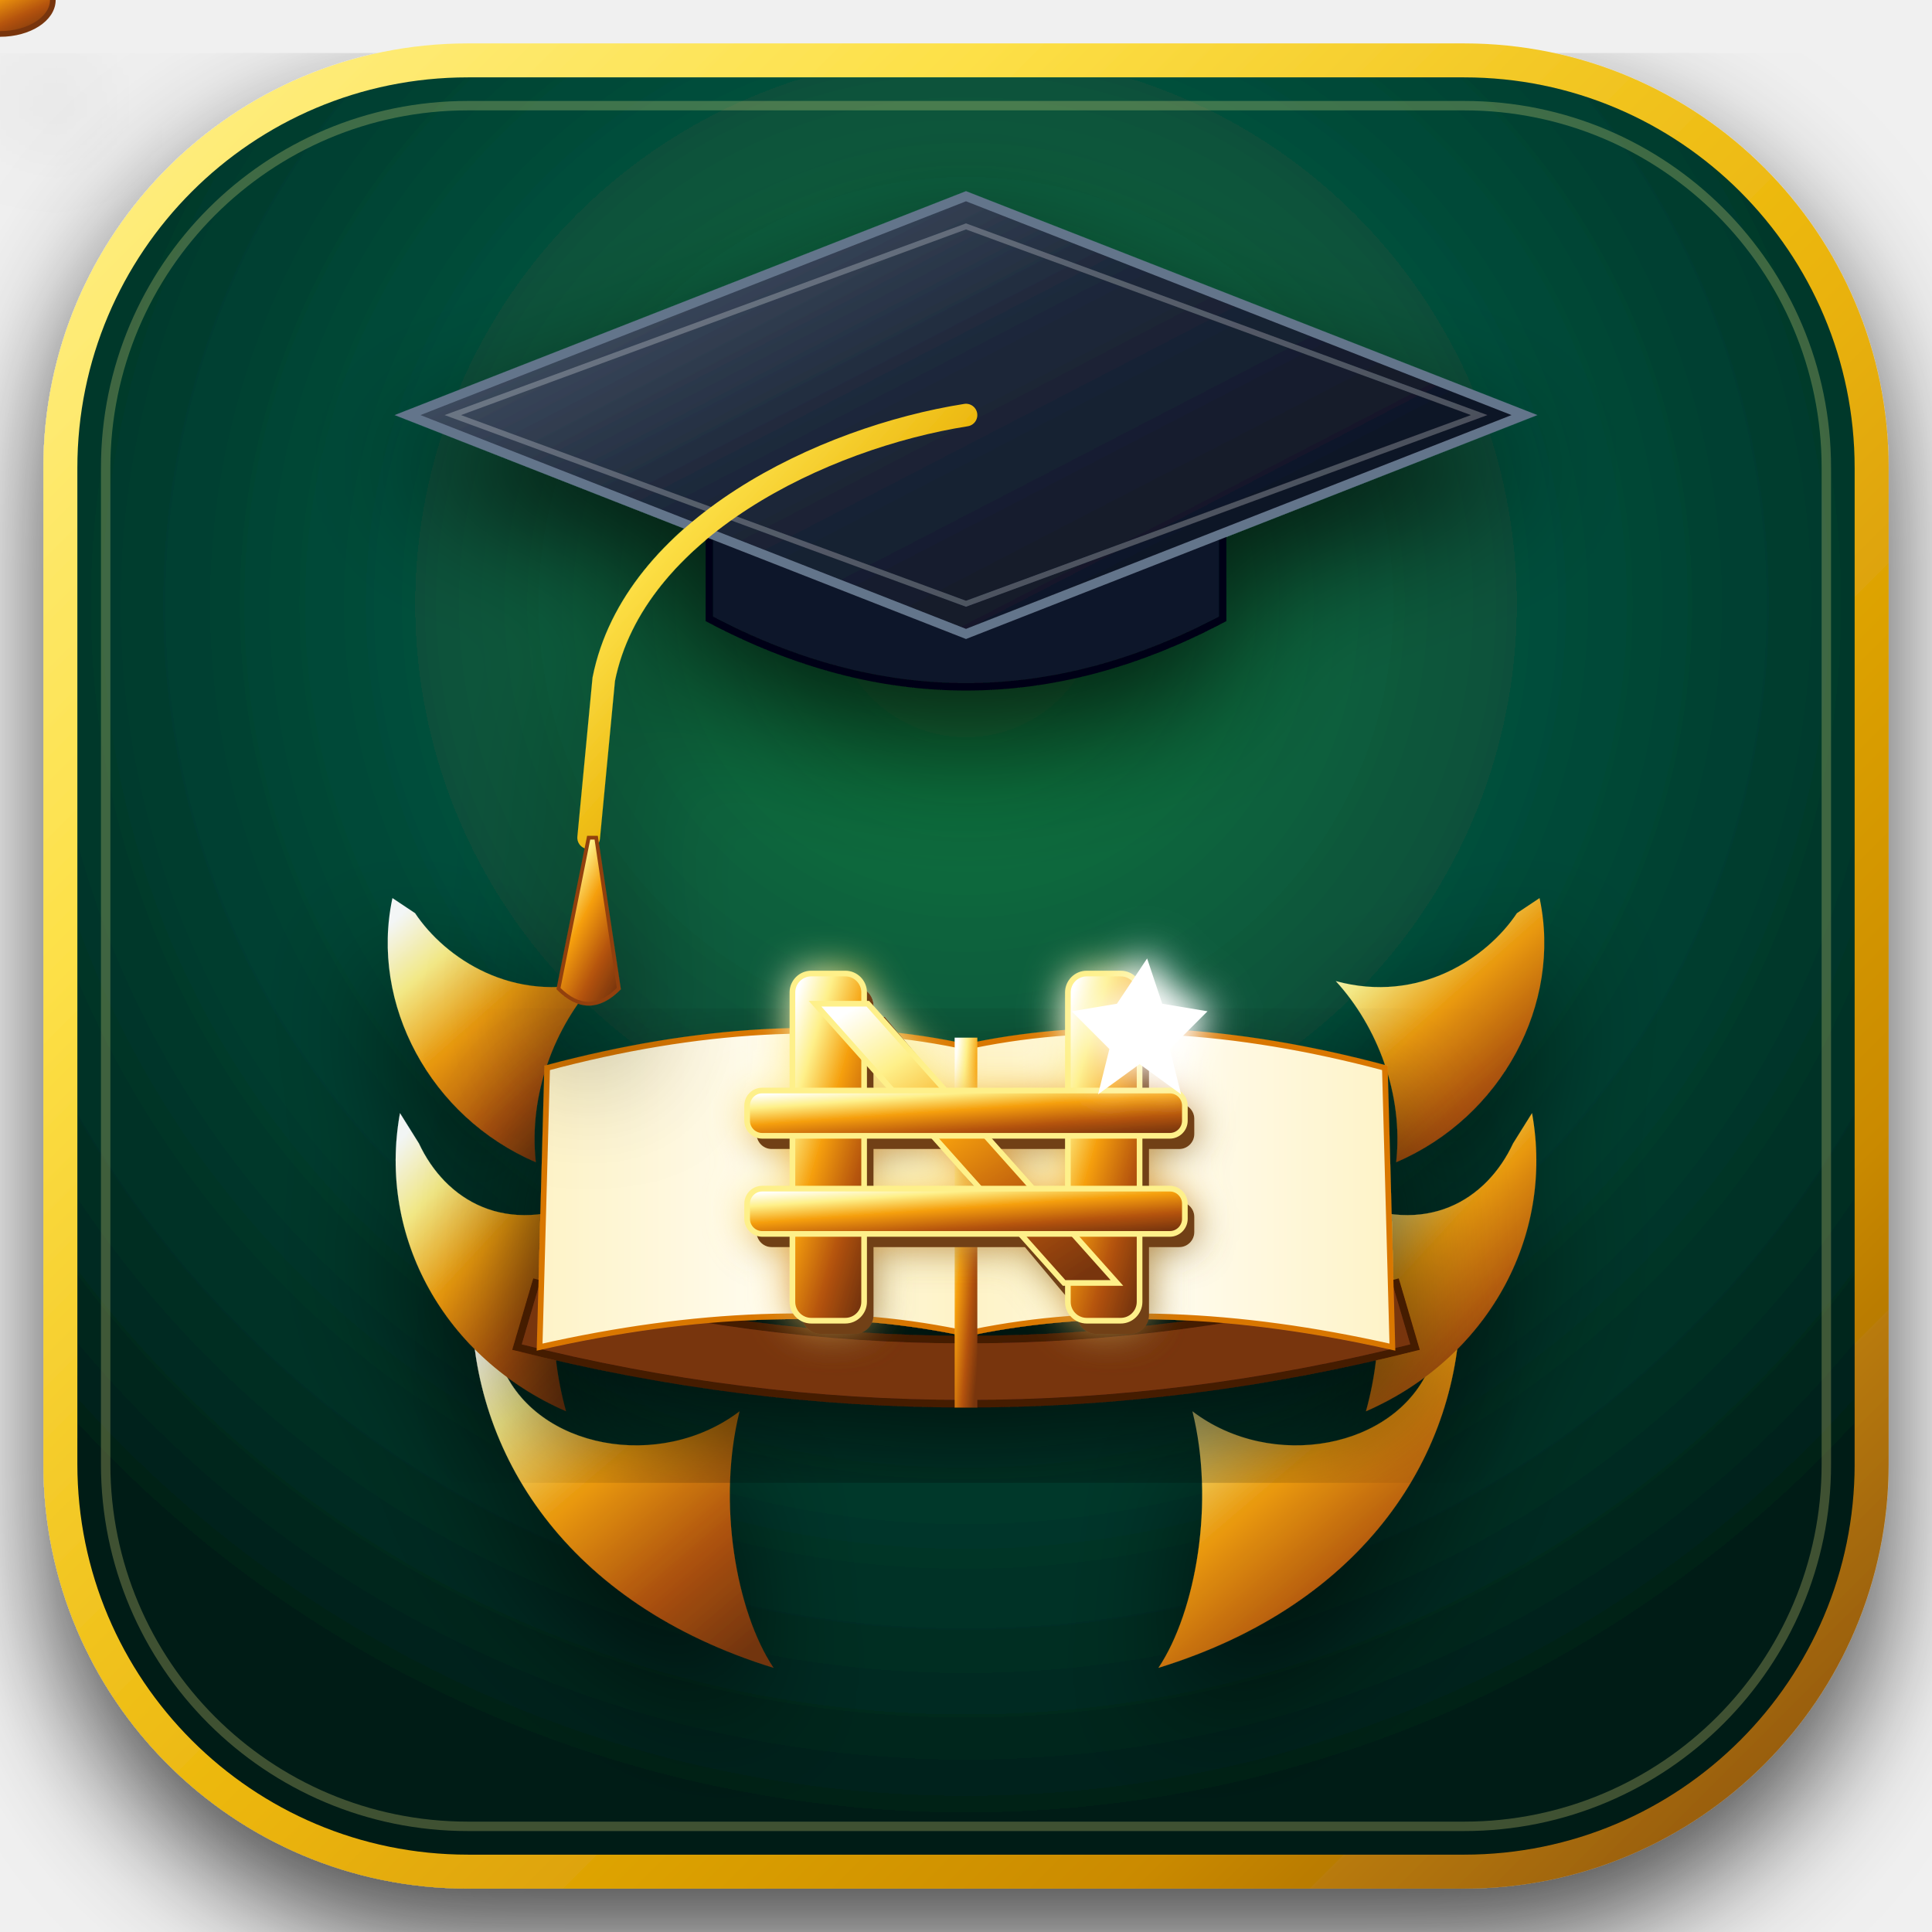
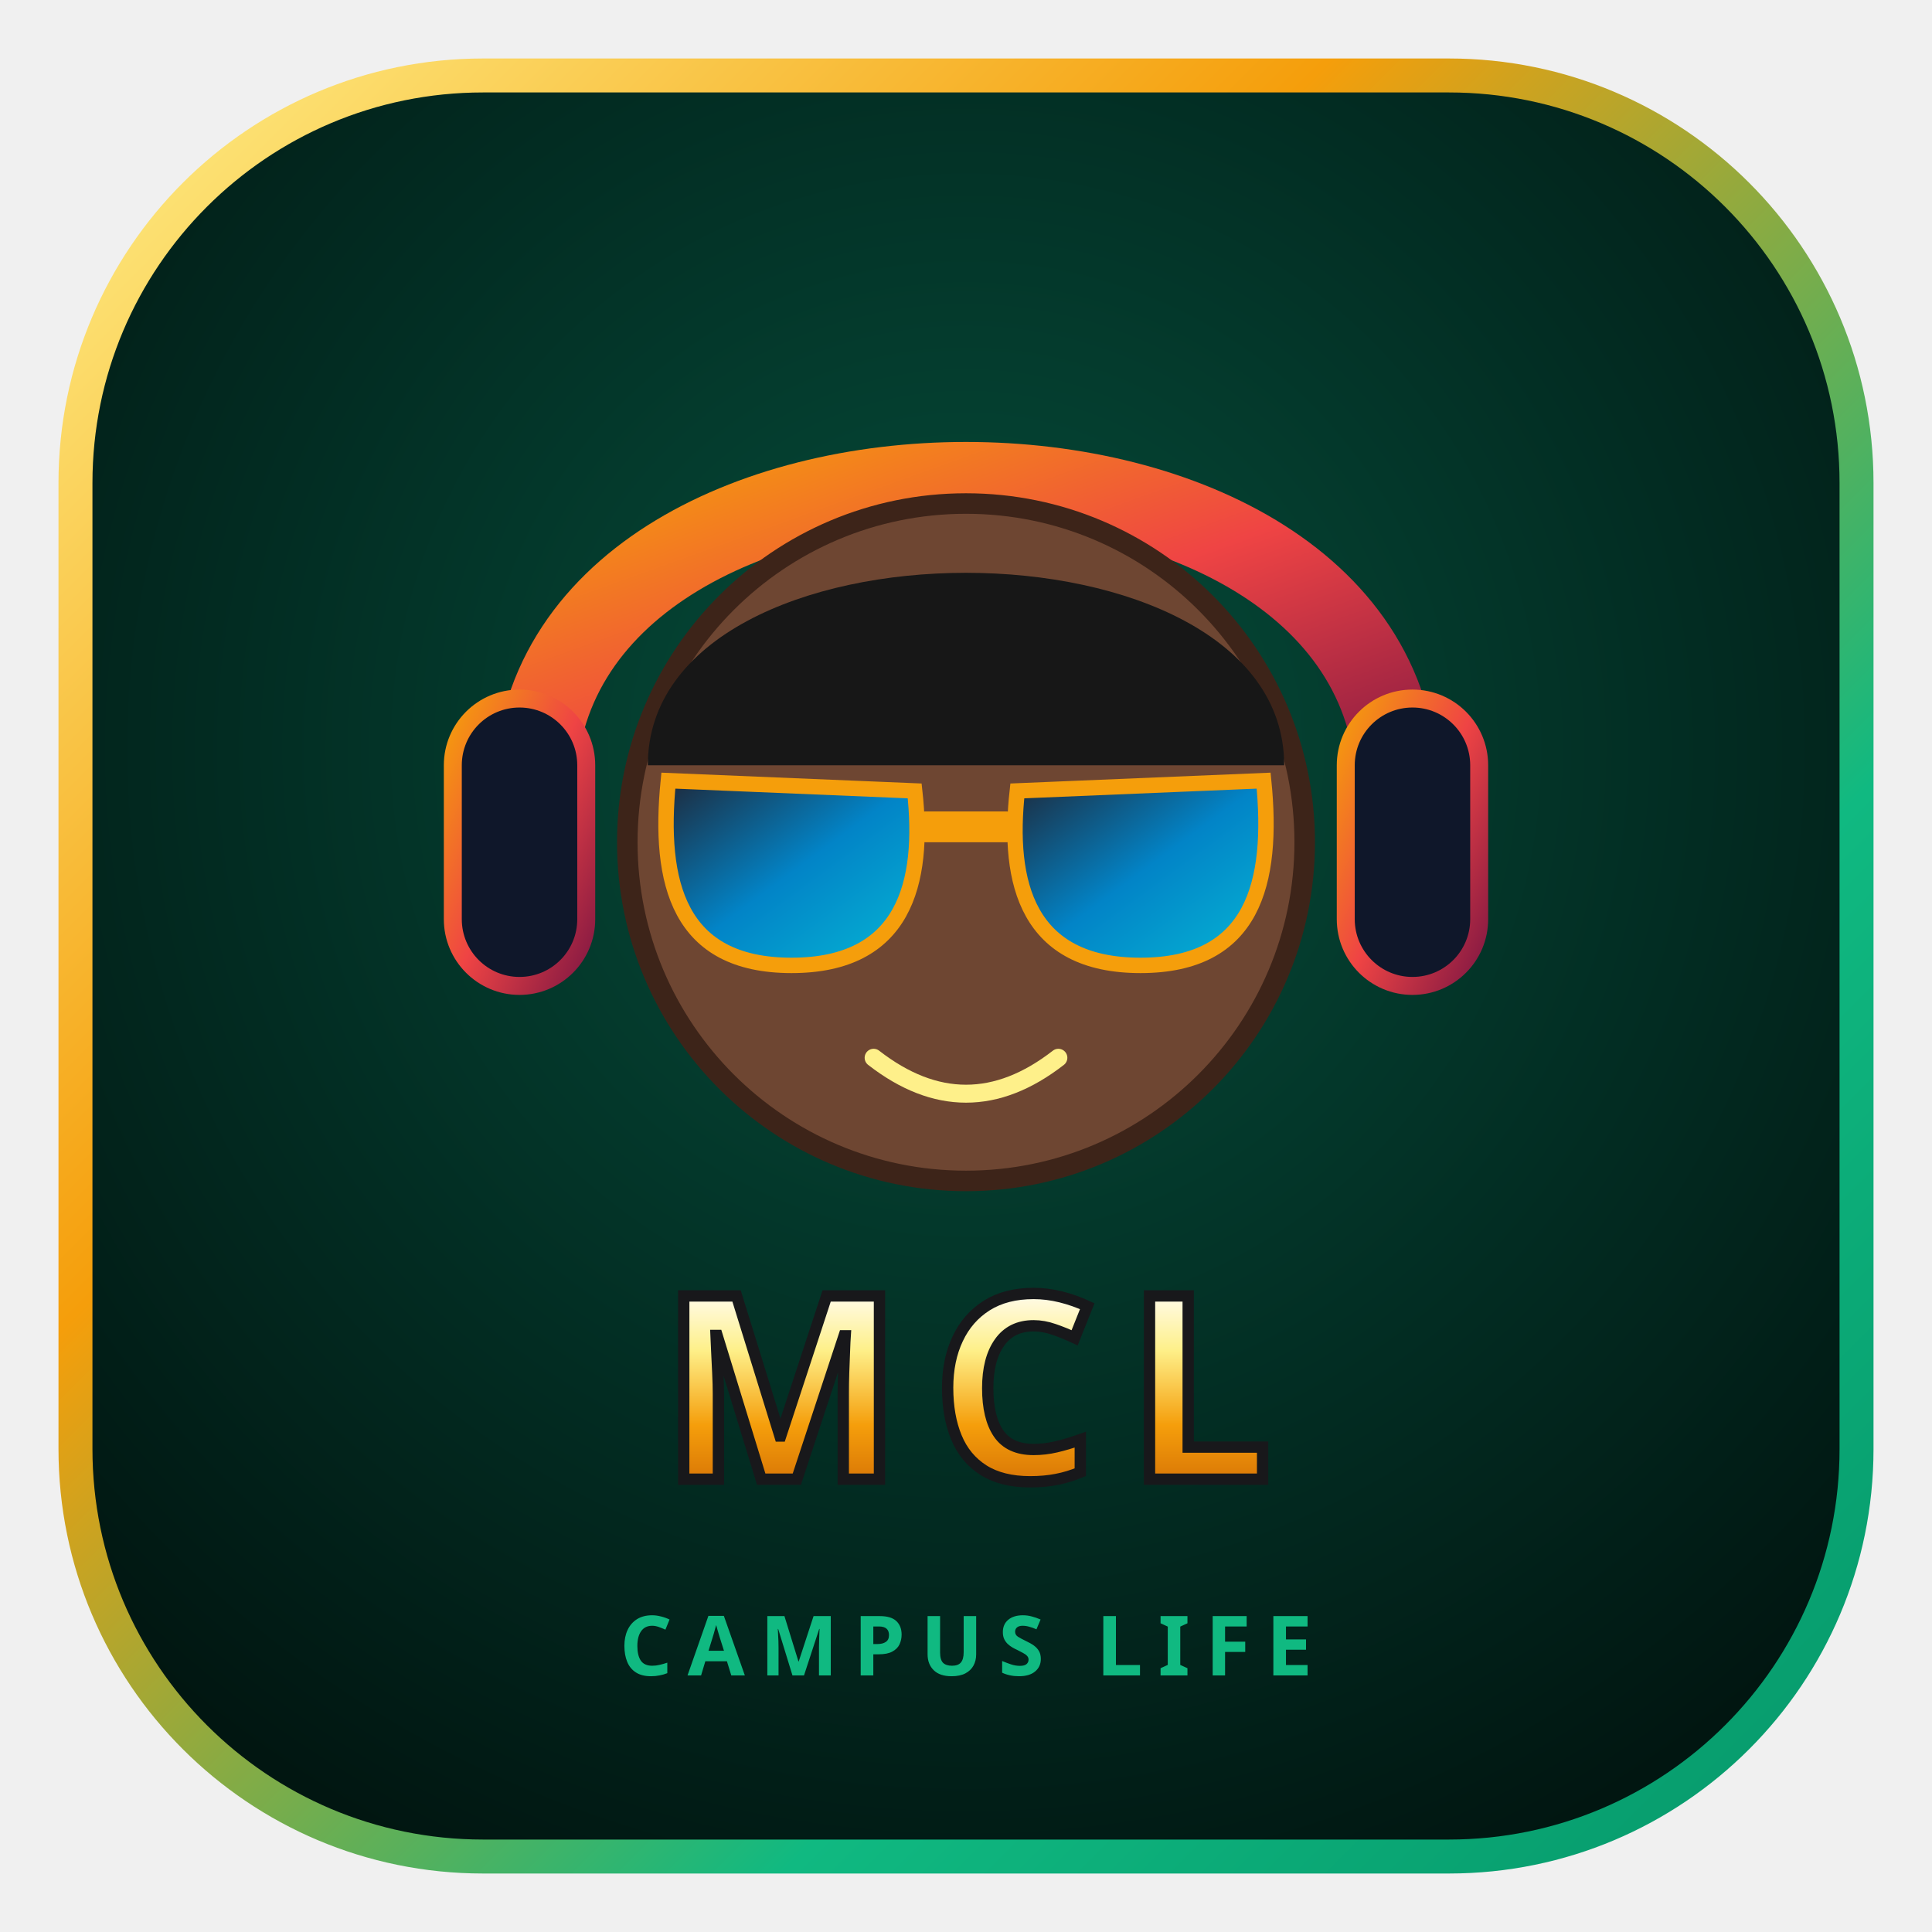
- <svg xmlns="http://www.w3.org/2000/svg" viewBox="0 0 512 512" width="512" height="512">
+ <svg xmlns="http://www.w3.org/2000/svg" viewBox="0 0 256 256" width="256" height="256">
  <defs>
-     <radialGradient id="bgGlow" cx="50%" cy="30%" r="70%">
-       <stop offset="0%" stop-color="#15803d" />
-       <stop offset="45%" stop-color="#064e3b" />
-       <stop offset="85%" stop-color="#022c22" />
-       <stop offset="100%" stop-color="#011a14" />
+     <radialGradient id="mBg" cx="50%" cy="38%" r="68%">
+       <stop offset="0%" stop-color="#064e3b" />
+       <stop offset="60%" stop-color="#022c22" />
+       <stop offset="100%" stop-color="#011611" />
    </radialGradient>
-     <linearGradient id="goldRim" x1="0%" y1="0%" x2="100%" y2="100%">
+     <linearGradient id="mNeonRim" x1="0%" y1="0%" x2="100%" y2="100%">
      <stop offset="0%" stop-color="#fef08a" />
-       <stop offset="25%" stop-color="#fde047" />
-       <stop offset="55%" stop-color="#eab308" />
-       <stop offset="80%" stop-color="#ca8a04" />
-       <stop offset="100%" stop-color="#854d0e" />
+       <stop offset="35%" stop-color="#f59e0b" />
+       <stop offset="70%" stop-color="#10b981" />
+       <stop offset="100%" stop-color="#059669" />
    </linearGradient>
-     <linearGradient id="metallicGold" x1="15%" y1="0%" x2="85%" y2="100%">
-       <stop offset="0%" stop-color="#ffffff" />
-       <stop offset="20%" stop-color="#fef08a" />
-       <stop offset="45%" stop-color="#f59e0b" />
-       <stop offset="75%" stop-color="#b45309" />
-       <stop offset="100%" stop-color="#78350f" />
+     <linearGradient id="mHeadphoneGrad" x1="0%" y1="0%" x2="100%" y2="100%">
+       <stop offset="0%" stop-color="#f59e0b" />
+       <stop offset="50%" stop-color="#ef4444" />
+       <stop offset="100%" stop-color="#831843" />
    </linearGradient>
-     <linearGradient id="capTopGrad" x1="10%" y1="20%" x2="90%" y2="80%">
-       <stop offset="0%" stop-color="#475569" />
-       <stop offset="40%" stop-color="#1e293b" />
-       <stop offset="100%" stop-color="#0b1120" />
+     <linearGradient id="mLensGrad" x1="0%" y1="0%" x2="100%" y2="100%">
+       <stop offset="0%" stop-color="#1e293b" />
+       <stop offset="50%" stop-color="#0284c7" />
+       <stop offset="100%" stop-color="#06b6d4" />
    </linearGradient>
-     <linearGradient id="parchmentGrad" x1="0%" y1="0%" x2="100%" y2="0%">
-       <stop offset="0%" stop-color="#fef3c7" />
-       <stop offset="50%" stop-color="#fffbeb" />
-       <stop offset="100%" stop-color="#fef3c7" />
+     <linearGradient id="mGold" x1="0%" y1="0%" x2="0%" y2="100%">
+       <stop offset="0%" stop-color="#fffbeb" />
+       <stop offset="30%" stop-color="#fef08a" />
+       <stop offset="70%" stop-color="#f59e0b" />
+       <stop offset="100%" stop-color="#d97706" />
    </linearGradient>
-     <filter id="softShadow" x="-20%" y="-20%" width="140%" height="140%">
-       <feDropShadow dx="0" dy="14" stdDeviation="16" flood-color="#000000" flood-opacity="0.7" />
-     </filter>
-     <filter id="goldGlow" x="-30%" y="-30%" width="160%" height="160%">
-       <feGaussianBlur stdDeviation="5" result="blur" />
-       <feComposite in="SourceGraphic" in2="blur" operator="over" />
-     </filter>
  </defs>
-   <rect x="16" y="16" width="480" height="480" rx="108" fill="url(#bgGlow)" stroke="url(#goldRim)" stroke-width="9" filter="url(#softShadow)" />
-   <rect x="28" y="28" width="456" height="456" rx="96" fill="none" stroke="rgba(254, 240, 138, 0.25)" stroke-width="2.5" />
-   <g fill="url(#metallicGold)" opacity="0.95" filter="url(#softShadow)">
-     <path d="M125 345 C125 385, 150 425, 205 442 C195 427, 190 398, 196 374 C175 390, 142 384, 133 362 Z" />
-     <path d="M106 295 C100 328, 118 360, 150 374 C145 356, 145 334, 156 318 C134 328, 118 318, 111 303 Z" />
-     <path d="M104 238 C98 266, 114 296, 142 308 C140 290, 147 272, 158 260 C136 266, 118 254, 110 242 Z" />
-     <path d="M387 345 C387 385, 362 425, 307 442 C317 427, 322 398, 316 374 C337 390, 370 384, 379 362 Z" />
-     <path d="M406 295 C412 328, 394 360, 362 374 C367 356, 367 334, 356 318 C378 328, 394 318, 401 303 Z" />
-     <path d="M408 238 C414 266, 398 296, 370 308 C372 290, 365 272, 354 260 C376 266, 394 254, 402 242 Z" />
+   <rect x="10" y="10" width="236" height="236" rx="54" fill="url(#mBg)" stroke="url(#mNeonRim)" stroke-width="4.5" />
+   <g transform="translate(128, 98) scale(0.68)">
+     <path d="M -84 10 C -84 -70, 84 -70, 84 10" fill="none" stroke="url(#mHeadphoneGrad)" stroke-width="16" stroke-linecap="round" />
+     <circle cx="0" cy="20" r="66" fill="#6e4632" stroke="#3d2419" stroke-width="4" />
+     <path d="M -62 5 C -62 -45, 62 -45, 62 5 Z" fill="#171717" />
+     <rect x="-100" y="-8" width="26" height="56" rx="13" fill="#0f172a" stroke="url(#mHeadphoneGrad)" stroke-width="3.5" />
+     <rect x="74" y="-8" width="26" height="56" rx="13" fill="#0f172a" stroke="url(#mHeadphoneGrad)" stroke-width="3.5" />
+     <rect x="-10" y="14" width="20" height="6" rx="2" fill="#f59e0b" />
+     <path d="M -58 8 L -10 10 C -8 28, -12 44, -34 44 C -56 44, -60 28, -58 8 Z" fill="url(#mLensGrad)" stroke="#f59e0b" stroke-width="3" />
+     <path d="M 10 10 L 58 8 C 60 28, 56 44, 34 44 C 12 44, 8 28, 10 10 Z" fill="url(#mLensGrad)" stroke="#f59e0b" stroke-width="3" />
+     <path d="M -18 62 Q 0 76 18 62" fill="none" stroke="#fef08a" stroke-width="3.5" stroke-linecap="round" />
  </g>
-   <g filter="url(#softShadow)" transform="translate(0, 195)">
-     <path d="M142 145 Q256 175 370 145 L375 162 Q256 192 137 162 Z" fill="#78350f" stroke="#451a03" stroke-width="2" />
-     <path d="M145 88 Q205 72 254 82 L254 158 Q205 148 143 162 Z" fill="url(#parchmentGrad)" stroke="#d97706" stroke-width="1.5" />
-     <path d="M367 88 Q307 72 258 82 L258 158 Q307 148 369 162 Z" fill="url(#parchmentGrad)" stroke="#d97706" stroke-width="1.5" />
-     <polygon points="253,80 259,80 259,178 253,178" fill="url(#metallicGold)" />
-   </g>
-   <g filter="url(#goldGlow)" transform="translate(256, 308)">
-     <g fill="#713f12" transform="translate(2.5, 3.5)">
-       <rect x="-46" y="-50" width="19" height="92" rx="5" />
-       <rect x="27" y="-50" width="19" height="92" rx="5" />
-       <polygon points="-38,-42 -24,-42 38,32 24,32" />
-       <rect x="-58" y="-19" width="116" height="12" rx="4" />
-       <rect x="-58" y="7" width="116" height="12" rx="4" />
-     </g>
-     <g fill="url(#metallicGold)" stroke="#fef08a" stroke-width="1.5">
-       <rect x="-46" y="-50" width="19" height="92" rx="5" />
-       <rect x="27" y="-50" width="19" height="92" rx="5" />
-       <polygon points="-40,-42 -26,-42 40,32 26,32" />
-       <rect x="-58" y="-19" width="116" height="12" rx="4" />
-       <rect x="-58" y="7" width="116" height="12" rx="4" />
-     </g>
-     <polygon points="48,-54 52,-42 64,-40 54,-30 57,-18 46,-26 35,-18 38,-30 28,-40 40,-42" fill="#ffffff" filter="url(#goldGlow)" />
-   </g>
-   <g filter="url(#softShadow)">
-     <path d="M188 136 Q256 172 324 136 L324 164 Q256 200 188 164 Z" fill="#0f172a" stroke="#020617" stroke-width="2" />
-     <polygon points="256,52 404,110 256,168 108,110" fill="url(#capTopGrad)" stroke="#64748b" stroke-width="2.5" />
-     <polygon points="256,60 392,110 256,160 120,110" fill="none" stroke="rgba(255, 255, 255, 0.25)" stroke-width="1.5" />
-     <ellipse cx="256, 110" rx="14" ry="9" fill="url(#metallicGold)" stroke="#78350f" stroke-width="1.5" />
-     <path d="M256 110 C218 116, 168 140, 160 180 L156 222" fill="none" stroke="url(#goldRim)" stroke-width="6" stroke-linecap="round" />
-     <path d="M156 222 L148 262 Q156 270 164 262 L158 222 Z" fill="url(#metallicGold)" stroke="#92400e" stroke-width="1" />
-   </g>
+   <text x="128" y="196" font-family="system-ui, sans-serif" font-weight="900" font-size="34" fill="url(#mGold)" stroke="#18181b" stroke-width="1.5" text-anchor="middle" letter-spacing="4">MCL</text>
+   <text x="128" y="222" font-family="system-ui, sans-serif" font-weight="800" font-size="11" fill="#10b981" text-anchor="middle" letter-spacing="2">CAMPUS LIFE</text>
</svg>
